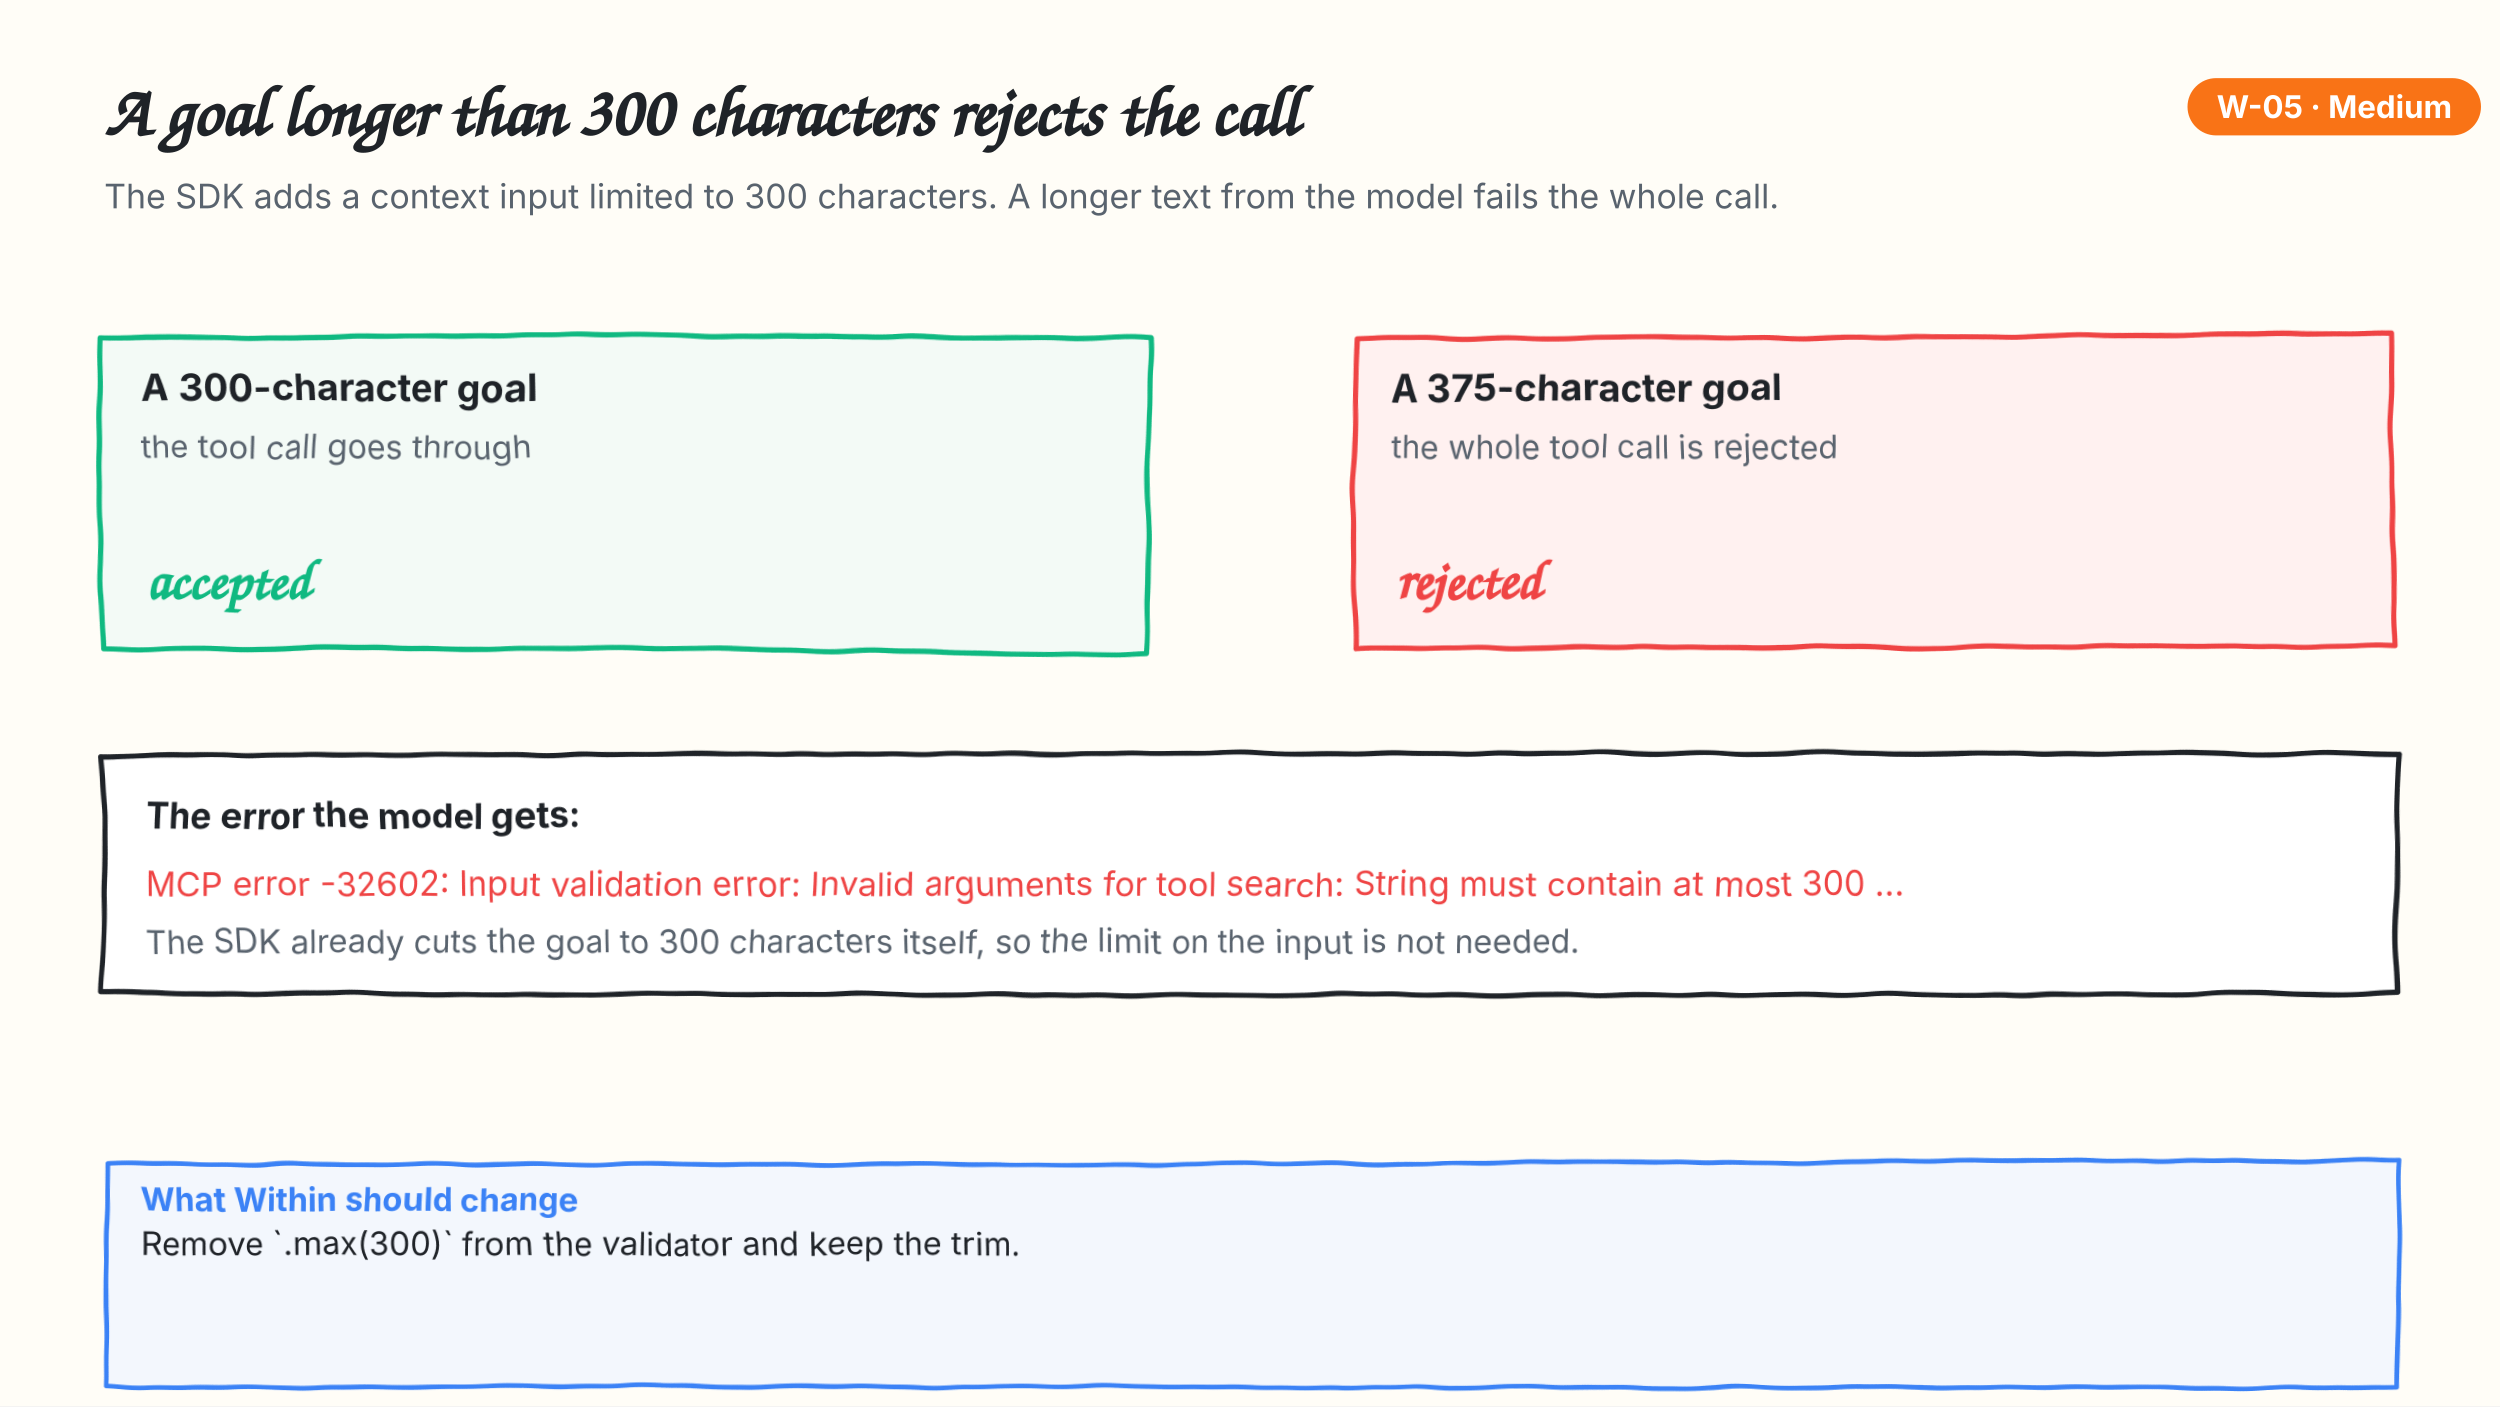
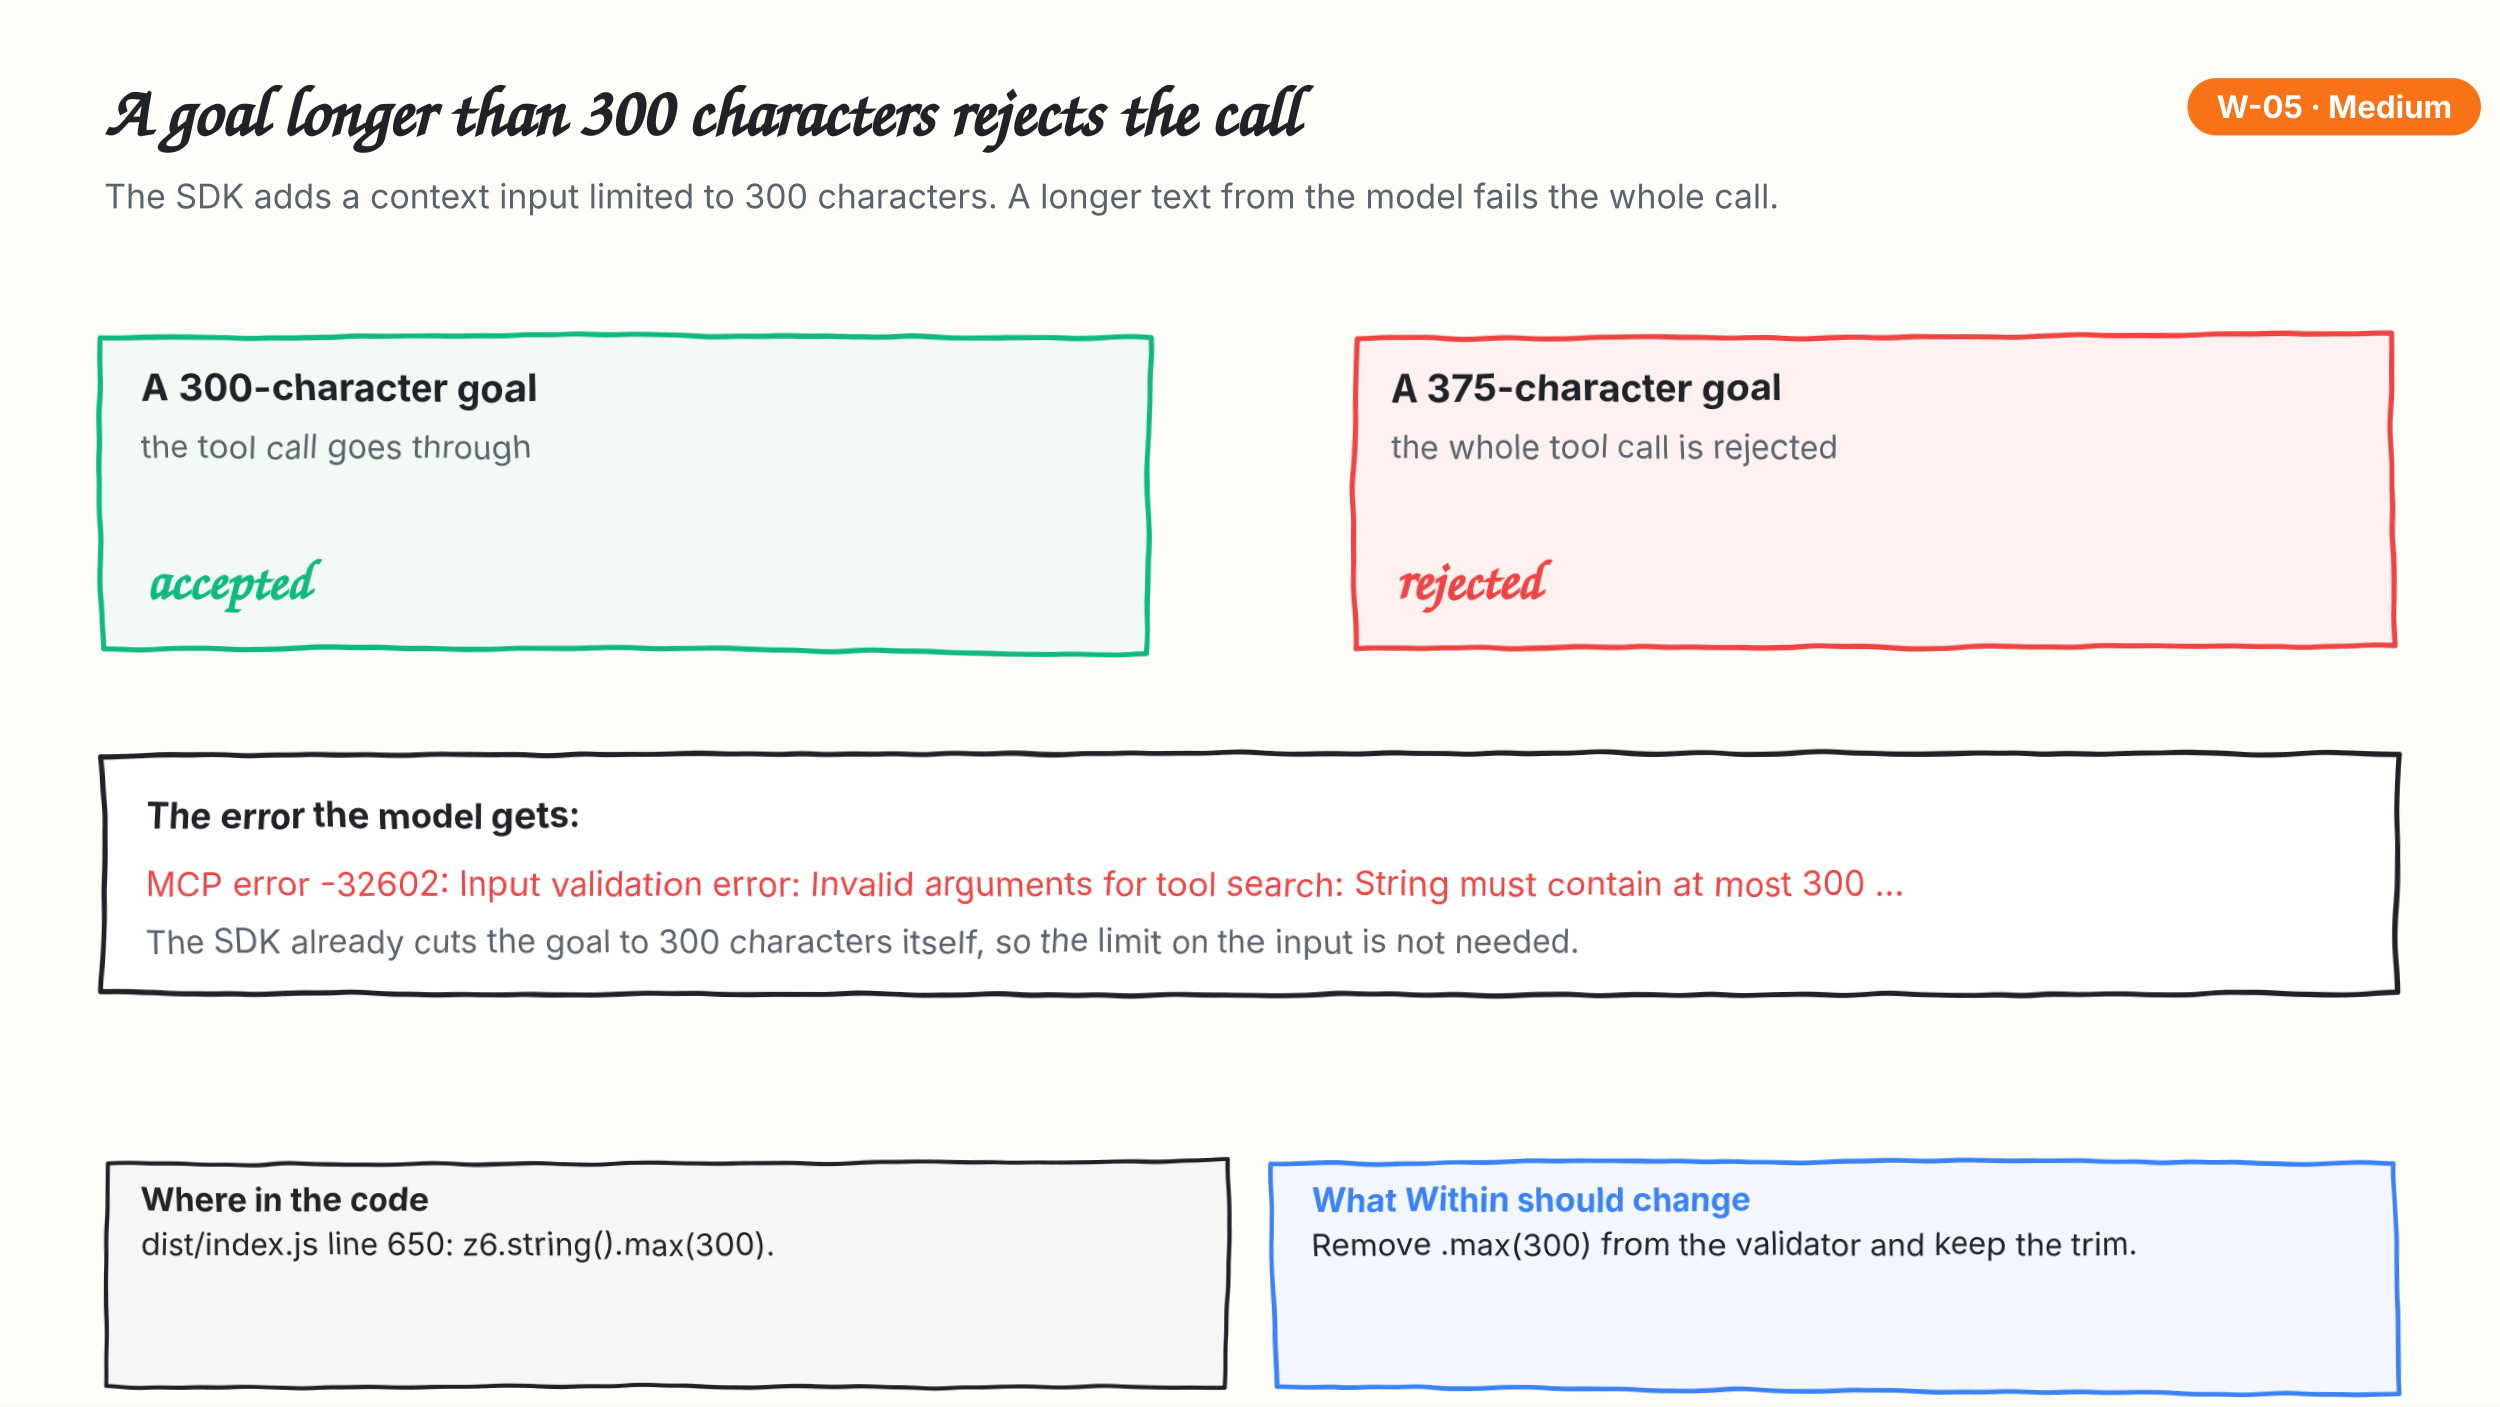
<svg xmlns="http://www.w3.org/2000/svg" viewBox="0 0 960 540" role="img" aria-label="A 300-character goal worked: true. A 375-character goal was rejected: true">
  <defs>
    <filter id="wob" x="-5%" y="-5%" width="110%" height="110%">
      <feTurbulence type="fractalNoise" baseFrequency="0.035" numOctaves="2" seed="3" result="n" />
      <feDisplacementMap in="SourceGraphic" in2="n" scale="2.2" xChannelSelector="R" yChannelSelector="G" />
    </filter>
    <style>
.flow{stroke-dasharray:9 7;animation:dash 1.1s linear infinite}
.slow{stroke-dasharray:9 7;animation:dash 2.4s linear infinite}
@keyframes dash{to{stroke-dashoffset:-32}}
.pulse{transform-box:fill-box;transform-origin:center;animation:pulse 1.7s ease-in-out infinite}
@keyframes pulse{0%,100%{transform:scale(1);opacity:1}50%{transform:scale(1.08);opacity:.6}}
.grow{transform-box:fill-box;transform-origin:50% 100%;animation:grow 1.3s cubic-bezier(.2,.8,.2,1) both}
@keyframes grow{from{transform:scaleY(.02)}to{transform:scaleY(1)}}
.growx{transform-box:fill-box;transform-origin:0 50%;animation:growx 1.6s cubic-bezier(.2,.8,.2,1) both}
@keyframes growx{from{transform:scaleX(.02)}to{transform:scaleX(1)}}
.bob{animation:bob 2.2s ease-in-out infinite}
@keyframes bob{0%,100%{transform:translateY(0)}50%{transform:translateY(-4px)}}
.blink{animation:blink 1.4s steps(2,start) infinite}
@keyframes blink{50%{opacity:.15}}
@media (prefers-reduced-motion:reduce){*{animation:none!important}}</style>
  </defs>
  <rect width="960" height="540" fill="#fffdf7" />
  <g filter="url(#wob)">
    <path d="M38.5 129.6 Q241.3 128.2 442.0 129.9 Q440.7 189.5 439.9 251.5 Q238.3 248.3 39.4 249.2 Q36.9 189.7 38.5 129.6" fill="#f3faf6" stroke="#10b981" stroke-width="2" stroke-linecap="round" stroke-linejoin="round" />
    <text x="54" y="154" font-family="system-ui,-apple-system,'Segoe UI',sans-serif" font-size="14.5" fill="#1f2328" font-weight="700">
      <tspan x="54" dy="0">A 300-character goal</tspan>
    </text>
    <text x="54" y="176" font-family="system-ui,-apple-system,'Segoe UI',sans-serif" font-size="12.5" fill="#59636e">
      <tspan x="54" dy="0">the tool call goes through</tspan>
    </text>
    <text x="56" y="230" font-family="'Bradley Hand','Segoe Print','Marker Felt','Comic Sans MS',cursive" font-size="21" fill="#10b981" font-weight="700">
      <tspan x="56" dy="0">accepted</tspan>
    </text>
    <path d="M521.4 129.9 Q718.3 130.0 918.6 128.0 Q917.4 190.5 920.0 248.0 Q719.2 248.8 520.4 248.9 Q518.7 187.7 521.4 129.9" fill="#fff1f0" stroke="#ef4444" stroke-width="2" stroke-linecap="round" stroke-linejoin="round" class="pulse" />
    <text x="534" y="154" font-family="system-ui,-apple-system,'Segoe UI',sans-serif" font-size="14.5" fill="#1f2328" font-weight="700">
      <tspan x="534" dy="0">A 375-character goal</tspan>
    </text>
    <text x="534" y="176" font-family="system-ui,-apple-system,'Segoe UI',sans-serif" font-size="12.5" fill="#59636e">
      <tspan x="534" dy="0">the whole tool call is rejected</tspan>
    </text>
    <text x="536" y="230" font-family="'Bradley Hand','Segoe Print','Marker Felt','Comic Sans MS',cursive" font-size="21" fill="#ef4444" font-weight="700">
      <tspan x="536" dy="0">rejected</tspan>
    </text>
    <path d="M39.0 290.2 Q482.4 288.9 921.6 289.4 Q919.3 334.2 920.3 381.4 Q479.3 382.8 38.8 381.2 Q41.3 335.9 39.0 290.2" fill="#fff" stroke="#1f2328" stroke-width="2" stroke-linecap="round" stroke-linejoin="round" />
    <text x="56" y="318" font-family="system-ui,-apple-system,'Segoe UI',sans-serif" font-size="13.5" fill="#1f2328" font-weight="700">
      <tspan x="56" dy="0">The error the model gets:</tspan>
    </text>
    <text x="56" y="344" font-family="system-ui,-apple-system,'Segoe UI',sans-serif" font-size="13" fill="#ef4444">
      <tspan x="56" dy="0">MCP error -32602: Input validation error: Invalid arguments for tool search: String must contain at most 300 …</tspan>
    </text>
    <text x="56" y="366" font-family="system-ui,-apple-system,'Segoe UI',sans-serif" font-size="12.5" fill="#59636e">
      <tspan x="56" dy="0">The SDK already cuts the goal to 300 characters itself, so the limit on the input is not needed.</tspan>
    </text>
  </g>
  <text x="40" y="52" font-family="'Bradley Hand','Segoe Print','Marker Felt','Comic Sans MS',cursive" font-size="27" fill="#1f2328" font-weight="700">
    <tspan x="40" dy="0">A goal longer than 300 characters rejects the call</tspan>
  </text>
  <rect x="840" y="30" width="112.7" height="22" rx="11" fill="#f97316" />
  <text x="896.4" y="45.32" text-anchor="middle" font-family="system-ui,-apple-system,'Segoe UI',sans-serif" font-size="12" font-weight="700" fill="#fff">W-05 · Medium</text>
  <text x="40" y="80" font-family="system-ui,-apple-system,'Segoe UI',sans-serif" font-size="13" fill="#59636e">
    <tspan x="40" dy="0">The SDK adds a context input limited to 300 characters. A longer text from the model fails the whole call.</tspan>
  </text>
  <g filter="url(#wob)">
-     <path d="M41.6 447.2 Q483.0 447.5 921.4 445.4 Q921.6 489.4 920.2 532.9 Q482.0 532.5 40.6 532.5 Q40.4 488.6 41.6 447.2" fill="#f3f7fd" stroke="#3b82f6" stroke-width="1.8" stroke-linecap="round" stroke-linejoin="round" />
-     <text x="54" y="465" font-family="system-ui,-apple-system,'Segoe UI',sans-serif" font-size="12.5" fill="#3b82f6" font-weight="700">
-       <tspan x="54" dy="0">What Within should change</tspan>
+     <path d="M41.6 447.2 Q258.0 447.5 471.4 445.4 Q471.6 489.4 470.2 532.9 Q257.0 532.5 40.6 532.5 Q40.4 488.6 41.6 447.2" fill="#f6f6f4" stroke="#1f2328" stroke-width="1.6" stroke-linecap="round" stroke-linejoin="round" />
+     <text x="54" y="465" font-family="system-ui,-apple-system,'Segoe UI',sans-serif" font-size="12.5" fill="#1f2328" font-weight="700">
+       <tspan x="54" dy="0">Where in the code</tspan>
    </text>
-     <text x="54" y="482" font-family="system-ui,-apple-system,'Segoe UI',sans-serif" font-size="12.5" fill="#1f2328">
-       <tspan x="54" dy="0">Remove `.max(300)` from the validator and keep the trim.</tspan>
+     <text x="54" y="482" font-family="system-ui,-apple-system,'Segoe UI',sans-serif" font-size="12" fill="#1f2328">
+       <tspan x="54" dy="0">dist/index.js line 650: z6.string().max(300).</tspan>
+     </text>
+     <path d="M488.2 446.9 Q702.2 445.3 919.2 446.7 Q920.7 489.5 921.1 535.6 Q705.9 534.3 490.3 532.2 Q488.0 491.8 488.2 446.9" fill="#f3f7fd" stroke="#3b82f6" stroke-width="1.8" stroke-linecap="round" stroke-linejoin="round" />
+     <text x="504" y="465" font-family="system-ui,-apple-system,'Segoe UI',sans-serif" font-size="12.5" fill="#3b82f6" font-weight="700">
+       <tspan x="504" dy="0">What Within should change</tspan>
+     </text>
+     <text x="504" y="482" font-family="system-ui,-apple-system,'Segoe UI',sans-serif" font-size="12" fill="#1f2328">
+       <tspan x="504" dy="0">Remove .max(300) from the validator and keep the trim.</tspan>
    </text>
  </g>
</svg>
